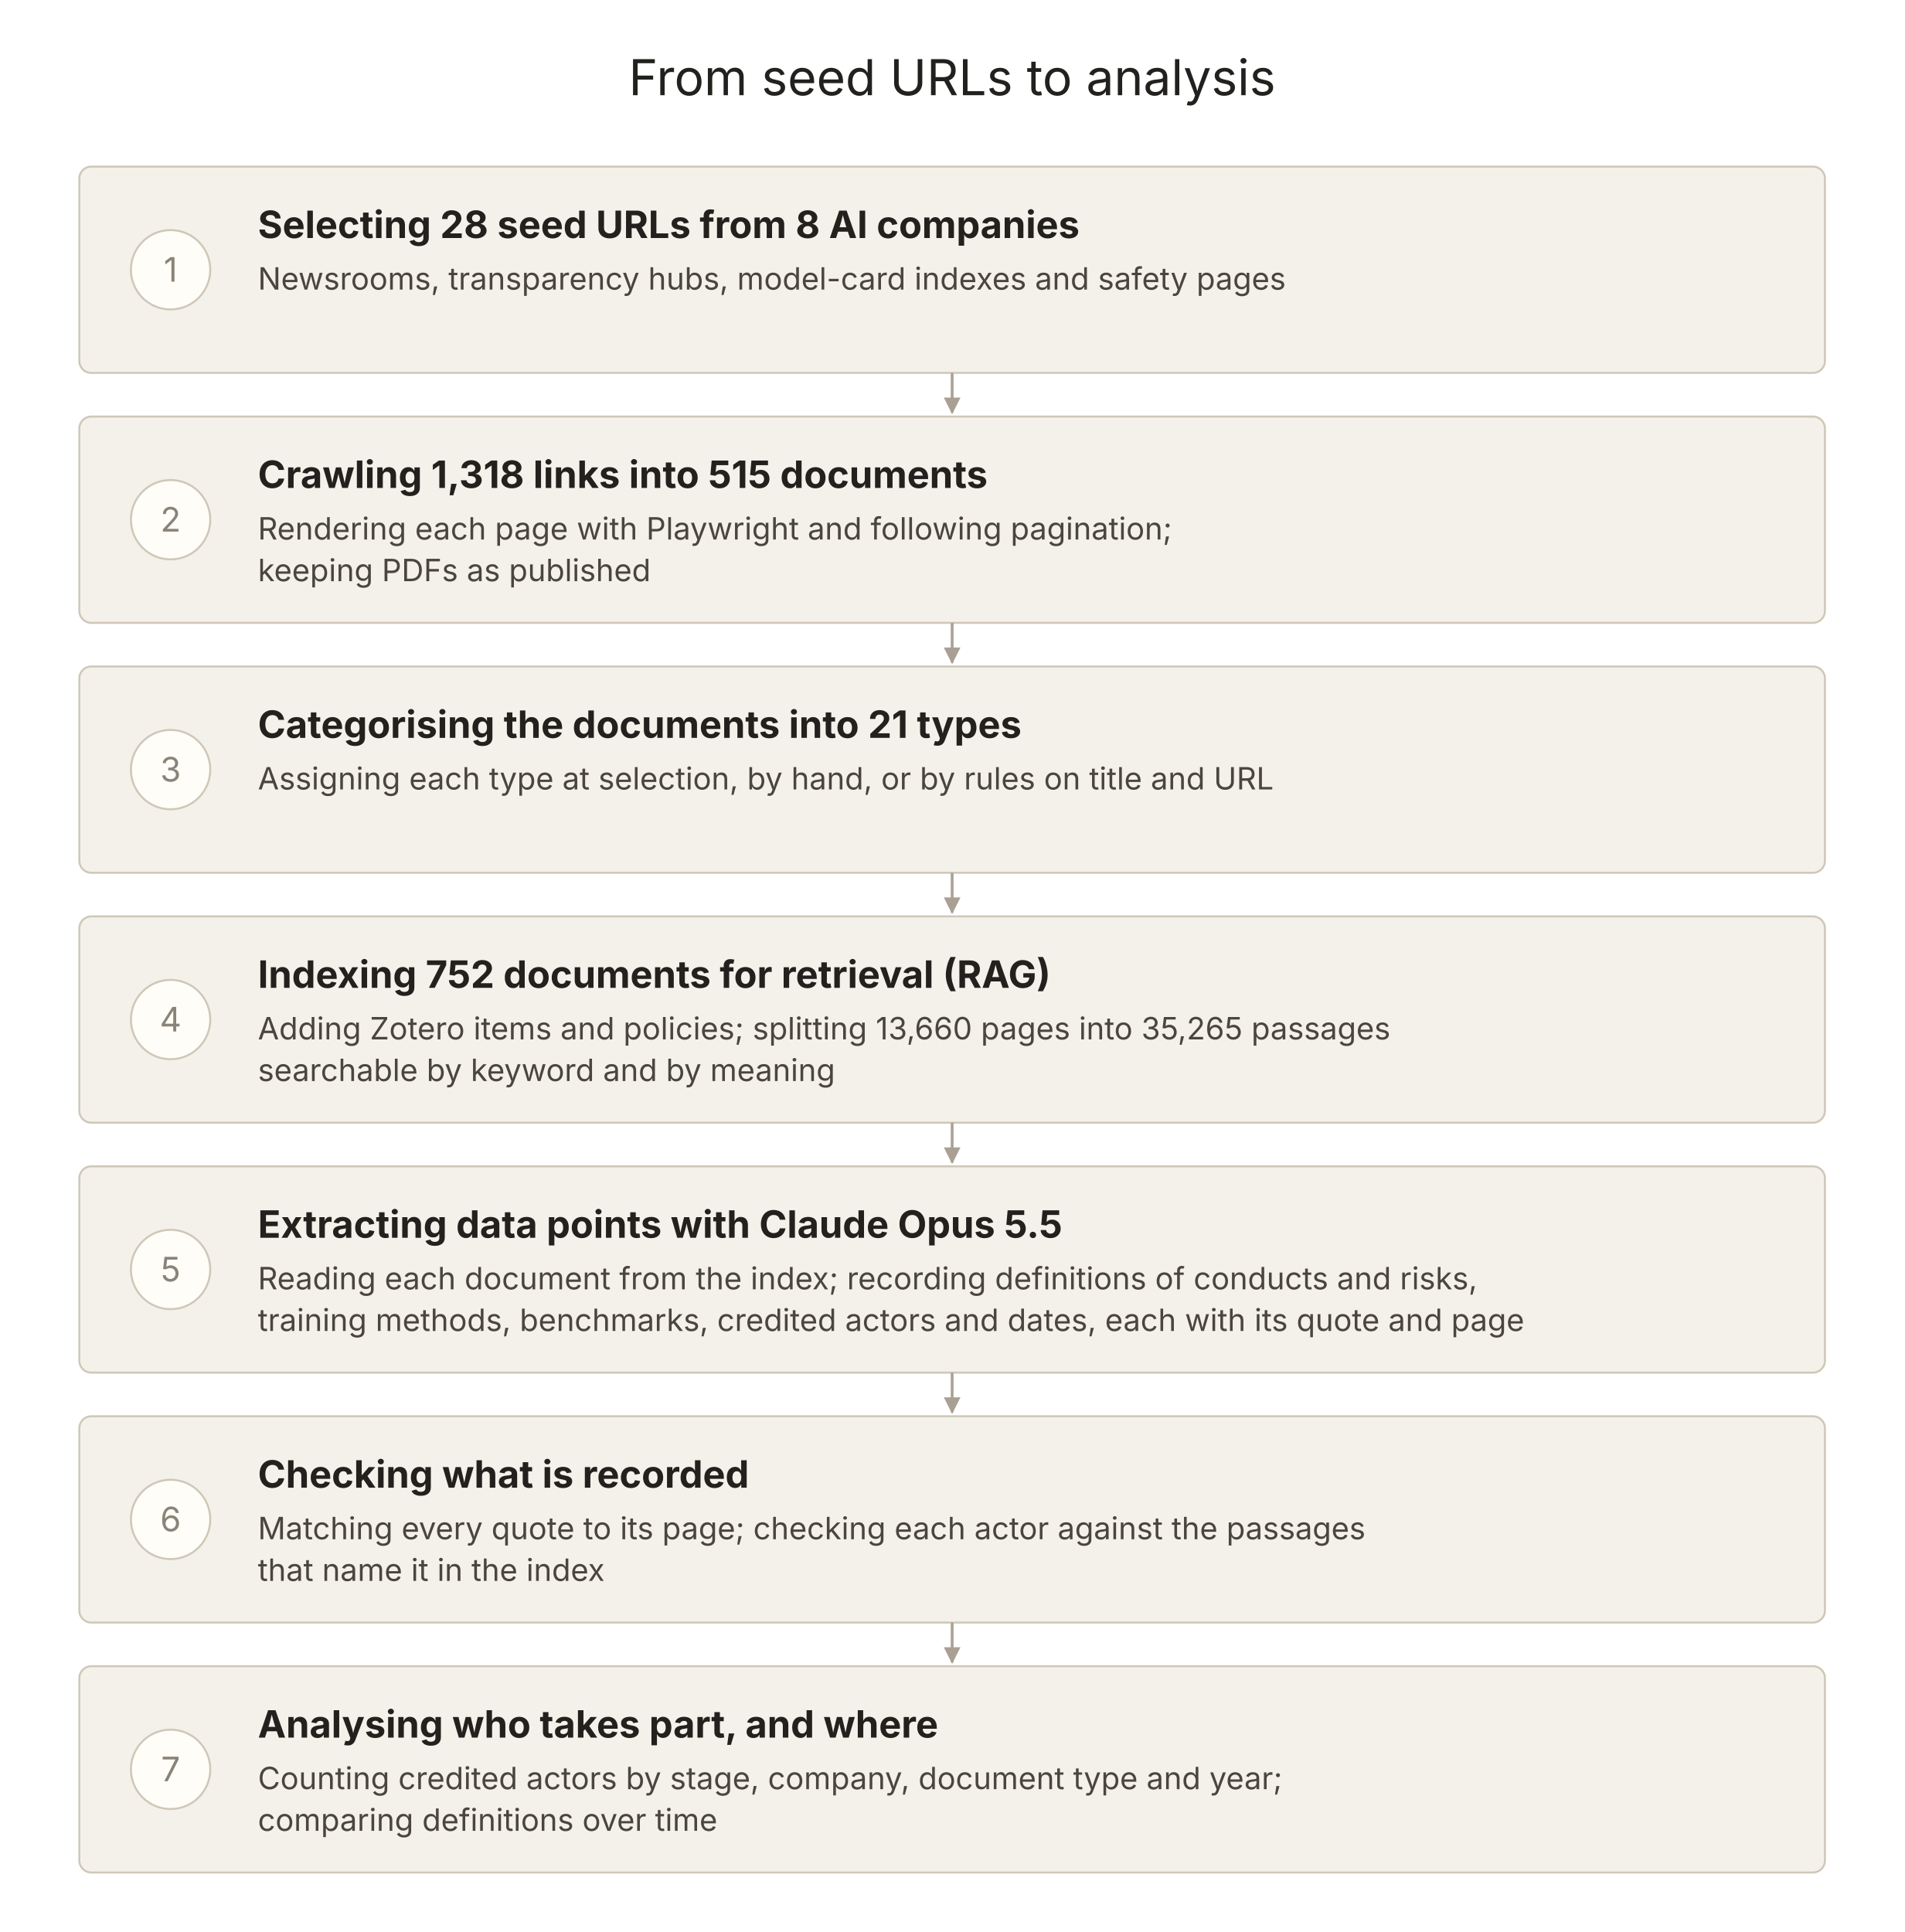
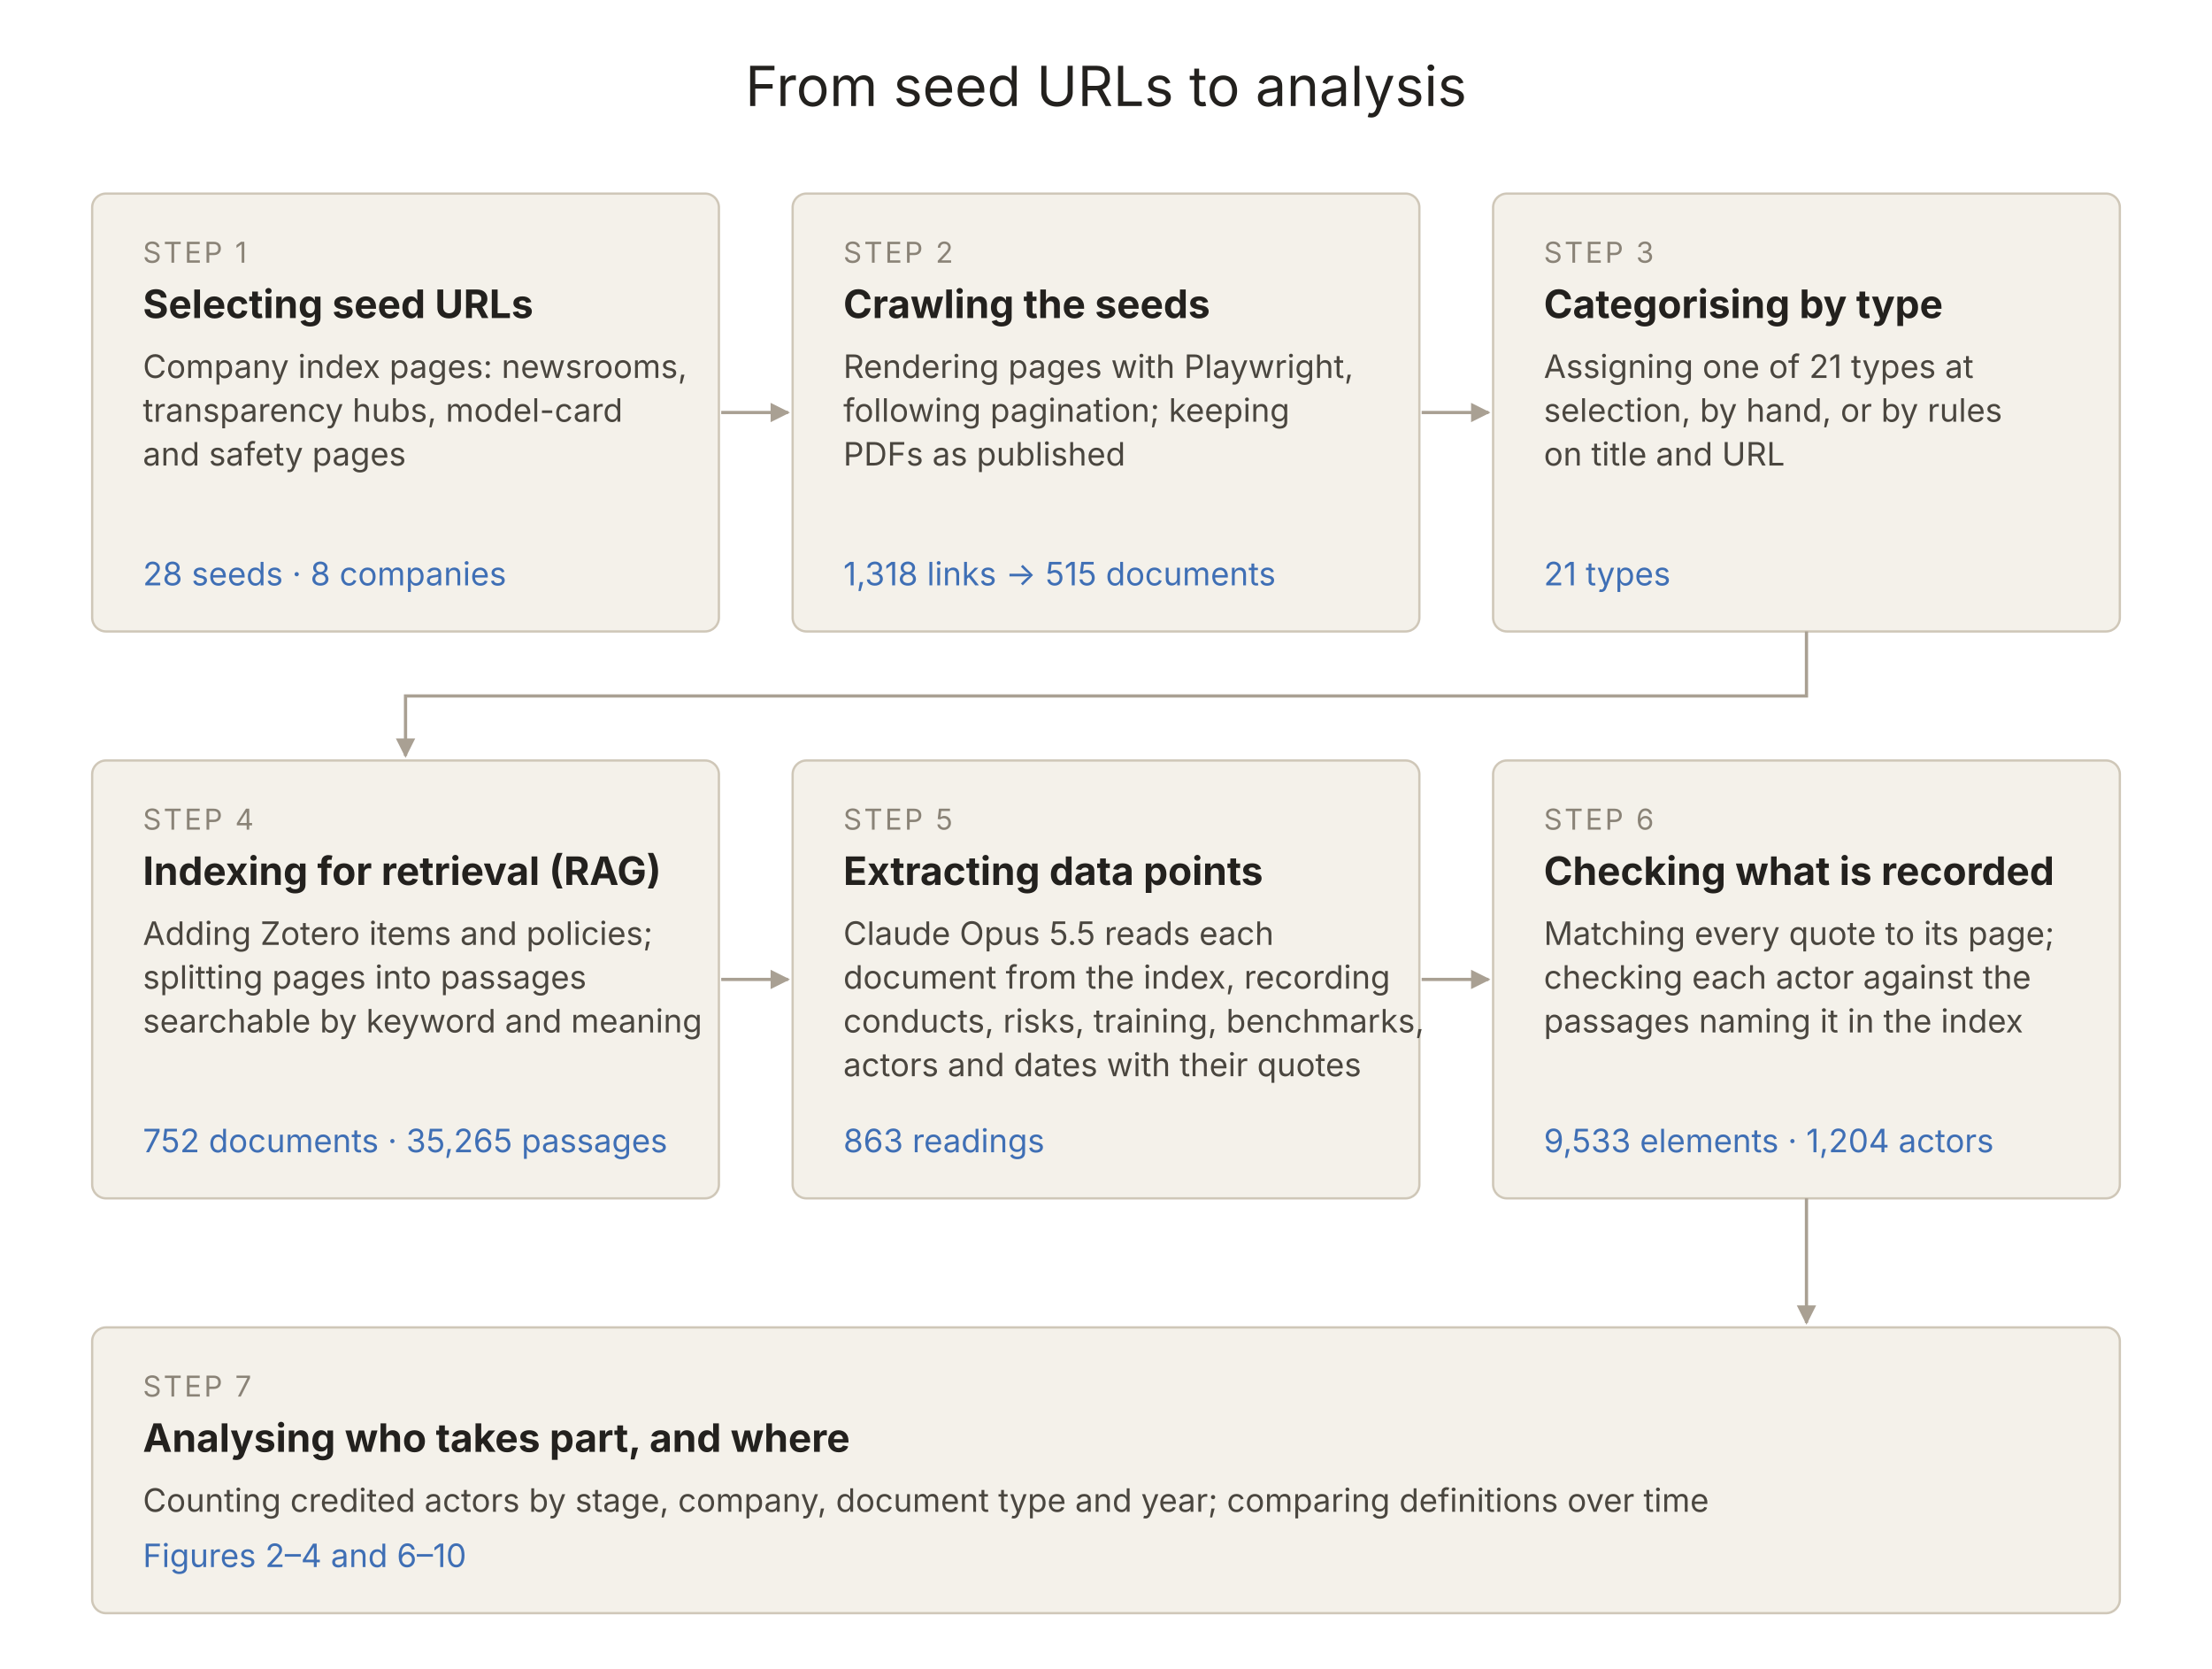
- <svg xmlns="http://www.w3.org/2000/svg" viewBox="0 0 960 974" font-family="Test National, -apple-system, BlinkMacSystemFont, sans-serif">
+ <svg xmlns="http://www.w3.org/2000/svg" viewBox="0 0 960 724" font-family="Test National, -apple-system, BlinkMacSystemFont, sans-serif">
  <defs>
    <style>
      .box { fill: #f4f1ea; stroke: #cfc7b8; stroke-width: 1; }
-       .num { fill: #fffdf8; stroke: #cfc7b8; stroke-width: 1; }
-       .n { font-size: 17px; fill: #8a8377; text-anchor: middle; }
-       .head { font-size: 19px; font-weight: bold; fill: #23211e; }
-       .body { font-size: 15.5px; fill: #4a463f; }
+       .step { font-size: 12.5px; fill: #8a8377; letter-spacing: .08em; }
+       .head { font-size: 17px; font-weight: bold; fill: #23211e; }
+       .body { font-size: 14px; fill: #4a463f; }
+       .count { font-size: 14px; fill: #3f6fb5; }
      .flow { stroke: #a9a093; stroke-width: 1.4; fill: none; marker-end: url(#m); }
-       .title { font-size: 25px; fill: #23211e; }
+       .title { font-size: 24px; fill: #23211e; }
    </style>
    <marker id="m" viewBox="0 0 10 10" refX="9" refY="5" markerWidth="6" markerHeight="6" orient="auto">
      <path d="M0,0 L10,5 L0,10 z" fill="#a9a093" />
    </marker>
  </defs>
-   <text class="title" x="480" y="48" text-anchor="middle">From seed URLs to analysis</text>
-   <rect class="box" x="40" y="84" width="880" height="104" rx="6" />
-   <circle class="num" cx="86" cy="136" r="20" />
-   <text class="n" x="86" y="142">1</text>
-   <text class="head" x="130" y="120">Selecting 28 seed URLs from 8 AI companies</text>
-   <text class="body" x="130" y="146">Newsrooms, transparency hubs, model-card indexes and safety pages</text>
-   <path class="flow" d="M480,188 L480,208" />
-   <rect class="box" x="40" y="210" width="880" height="104" rx="6" />
-   <circle class="num" cx="86" cy="262" r="20" />
-   <text class="n" x="86" y="268">2</text>
-   <text class="head" x="130" y="246">Crawling 1,318 links into 515 documents</text>
-   <text class="body" x="130" y="272">Rendering each page with Playwright and following pagination;</text>
-   <text class="body" x="130" y="293">keeping PDFs as published</text>
-   <path class="flow" d="M480,314 L480,334" />
-   <rect class="box" x="40" y="336" width="880" height="104" rx="6" />
-   <circle class="num" cx="86" cy="388" r="20" />
-   <text class="n" x="86" y="394">3</text>
-   <text class="head" x="130" y="372">Categorising the documents into 21 types</text>
-   <text class="body" x="130" y="398">Assigning each type at selection, by hand, or by rules on title and URL</text>
-   <path class="flow" d="M480,440 L480,460" />
-   <rect class="box" x="40" y="462" width="880" height="104" rx="6" />
-   <circle class="num" cx="86" cy="514" r="20" />
-   <text class="n" x="86" y="520">4</text>
-   <text class="head" x="130" y="498">Indexing 752 documents for retrieval (RAG)</text>
-   <text class="body" x="130" y="524">Adding Zotero items and policies; splitting 13,660 pages into 35,265 passages</text>
-   <text class="body" x="130" y="545">searchable by keyword and by meaning</text>
-   <path class="flow" d="M480,566 L480,586" />
-   <rect class="box" x="40" y="588" width="880" height="104" rx="6" />
-   <circle class="num" cx="86" cy="640" r="20" />
-   <text class="n" x="86" y="646">5</text>
-   <text class="head" x="130" y="624">Extracting data points with Claude Opus 5.5</text>
-   <text class="body" x="130" y="650">Reading each document from the index; recording definitions of conducts and risks,</text>
-   <text class="body" x="130" y="671">training methods, benchmarks, credited actors and dates, each with its quote and page</text>
-   <path class="flow" d="M480,692 L480,712" />
-   <rect class="box" x="40" y="714" width="880" height="104" rx="6" />
-   <circle class="num" cx="86" cy="766" r="20" />
-   <text class="n" x="86" y="772">6</text>
-   <text class="head" x="130" y="750">Checking what is recorded</text>
-   <text class="body" x="130" y="776">Matching every quote to its page; checking each actor against the passages</text>
-   <text class="body" x="130" y="797">that name it in the index</text>
-   <path class="flow" d="M480,818 L480,838" />
-   <rect class="box" x="40" y="840" width="880" height="104" rx="6" />
-   <circle class="num" cx="86" cy="892" r="20" />
-   <text class="n" x="86" y="898">7</text>
-   <text class="head" x="130" y="876">Analysing who takes part, and where</text>
-   <text class="body" x="130" y="902">Counting credited actors by stage, company, document type and year;</text>
-   <text class="body" x="130" y="923">comparing definitions over time</text>
+   <text class="title" x="480" y="46" text-anchor="middle">From seed URLs to analysis</text>
+   <rect class="box" x="40" y="84" width="272" height="190" rx="6" />
+   <text class="step" x="62" y="114">STEP 1</text>
+   <text class="head" x="62" y="138">Selecting seed URLs</text>
+   <text class="body" x="62" y="164">Company index pages: newsrooms,</text>
+   <text class="body" x="62" y="183">transparency hubs, model-card</text>
+   <text class="body" x="62" y="202">and safety pages</text>
+   <text class="count" x="62" y="254">28 seeds · 8 companies</text>
+   <rect class="box" x="344" y="84" width="272" height="190" rx="6" />
+   <text class="step" x="366" y="114">STEP 2</text>
+   <text class="head" x="366" y="138">Crawling the seeds</text>
+   <text class="body" x="366" y="164">Rendering pages with Playwright,</text>
+   <text class="body" x="366" y="183">following pagination; keeping</text>
+   <text class="body" x="366" y="202">PDFs as published</text>
+   <text class="count" x="366" y="254">1,318 links → 515 documents</text>
+   <rect class="box" x="648" y="84" width="272" height="190" rx="6" />
+   <text class="step" x="670" y="114">STEP 3</text>
+   <text class="head" x="670" y="138">Categorising by type</text>
+   <text class="body" x="670" y="164">Assigning one of 21 types at</text>
+   <text class="body" x="670" y="183">selection, by hand, or by rules</text>
+   <text class="body" x="670" y="202">on title and URL</text>
+   <text class="count" x="670" y="254">21 types</text>
+   <rect class="box" x="40" y="330" width="272" height="190" rx="6" />
+   <text class="step" x="62" y="360">STEP 4</text>
+   <text class="head" x="62" y="384">Indexing for retrieval (RAG)</text>
+   <text class="body" x="62" y="410">Adding Zotero items and policies;</text>
+   <text class="body" x="62" y="429">splitting pages into passages</text>
+   <text class="body" x="62" y="448">searchable by keyword and meaning</text>
+   <text class="count" x="62" y="500">752 documents · 35,265 passages</text>
+   <rect class="box" x="344" y="330" width="272" height="190" rx="6" />
+   <text class="step" x="366" y="360">STEP 5</text>
+   <text class="head" x="366" y="384">Extracting data points</text>
+   <text class="body" x="366" y="410">Claude Opus 5.5 reads each</text>
+   <text class="body" x="366" y="429">document from the index, recording</text>
+   <text class="body" x="366" y="448">conducts, risks, training, benchmarks,</text>
+   <text class="body" x="366" y="467">actors and dates with their quotes</text>
+   <text class="count" x="366" y="500">863 readings</text>
+   <rect class="box" x="648" y="330" width="272" height="190" rx="6" />
+   <text class="step" x="670" y="360">STEP 6</text>
+   <text class="head" x="670" y="384">Checking what is recorded</text>
+   <text class="body" x="670" y="410">Matching every quote to its page;</text>
+   <text class="body" x="670" y="429">checking each actor against the</text>
+   <text class="body" x="670" y="448">passages naming it in the index</text>
+   <text class="count" x="670" y="500">9,533 elements · 1,204 actors</text>
+   <rect class="box" x="40" y="576" width="880" height="124" rx="6" />
+   <text class="step" x="62" y="606">STEP 7</text>
+   <text class="head" x="62" y="630">Analysing who takes part, and where</text>
+   <text class="body" x="62" y="656">Counting credited actors by stage, company, document type and year; comparing definitions over time</text>
+   <text class="count" x="62" y="680">Figures 2–4 and 6–10</text>
+   <path class="flow" d="M313,179 L342,179" />
+   <path class="flow" d="M617,179 L646,179" />
+   <path class="flow" d="M313,425 L342,425" />
+   <path class="flow" d="M617,425 L646,425" />
+   <path class="flow" d="M784,274 L784,302 L176,302 L176,328" />
+   <path class="flow" d="M784,520 L784,574" />
</svg>
